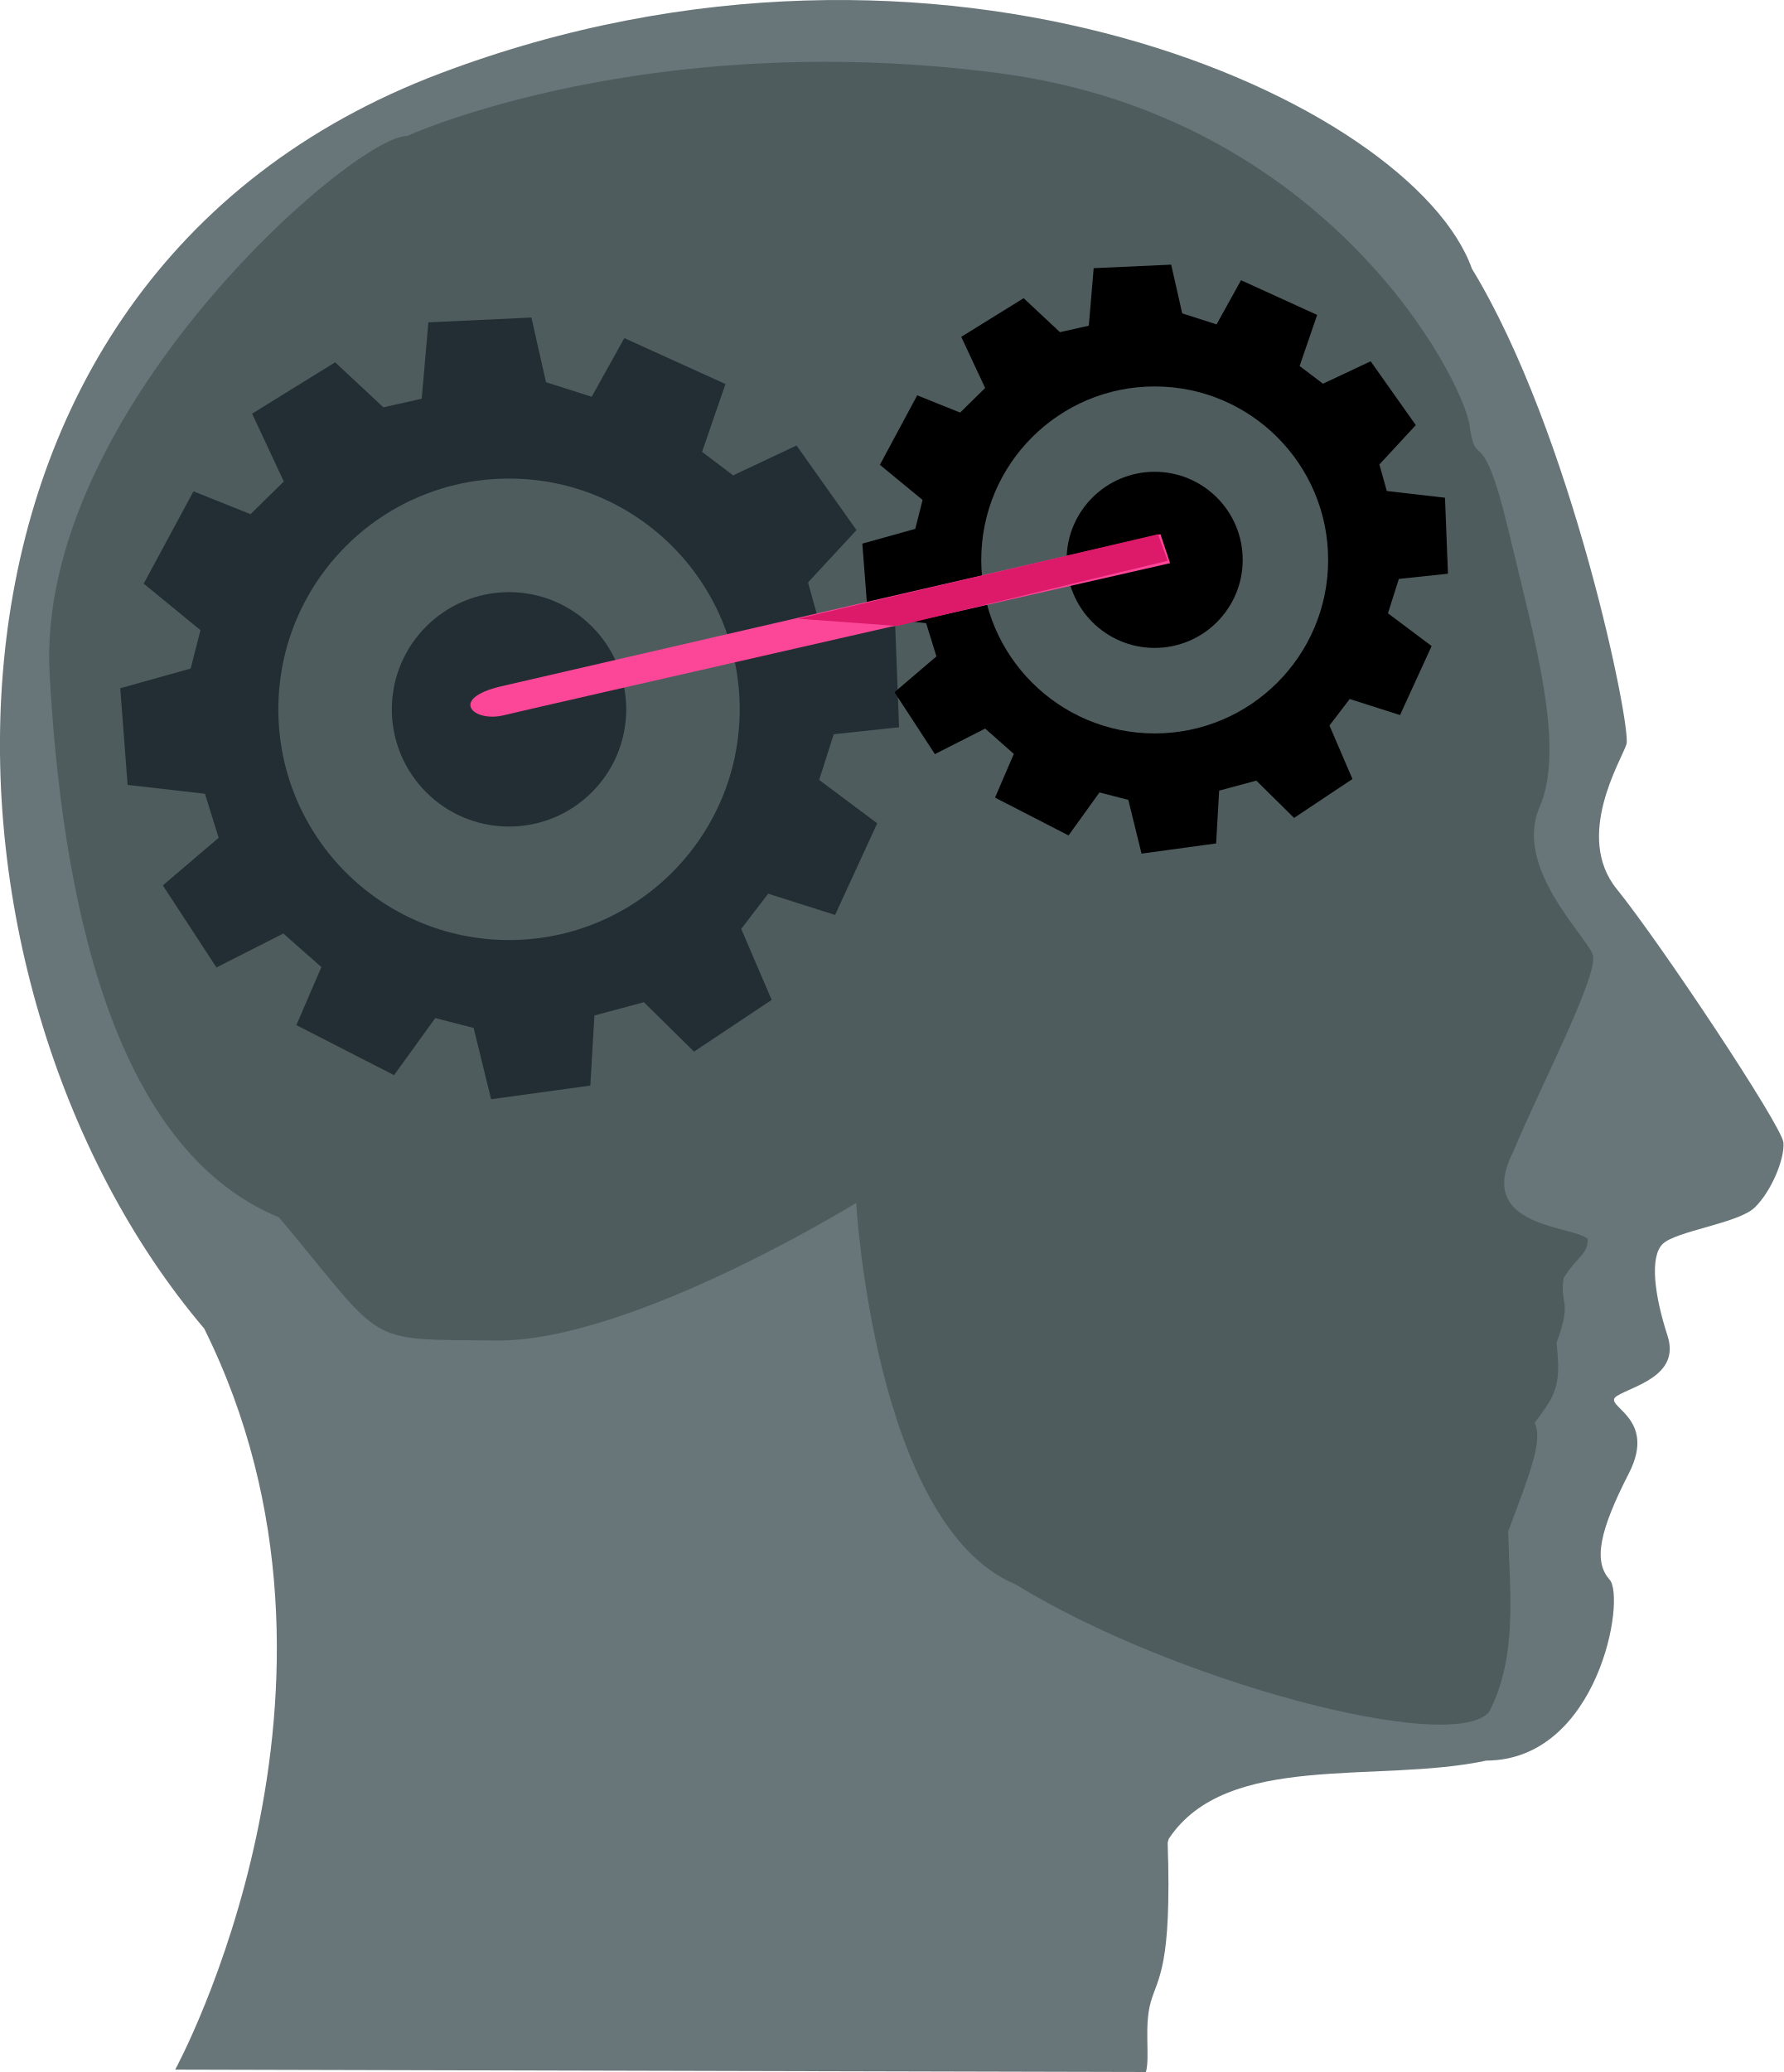
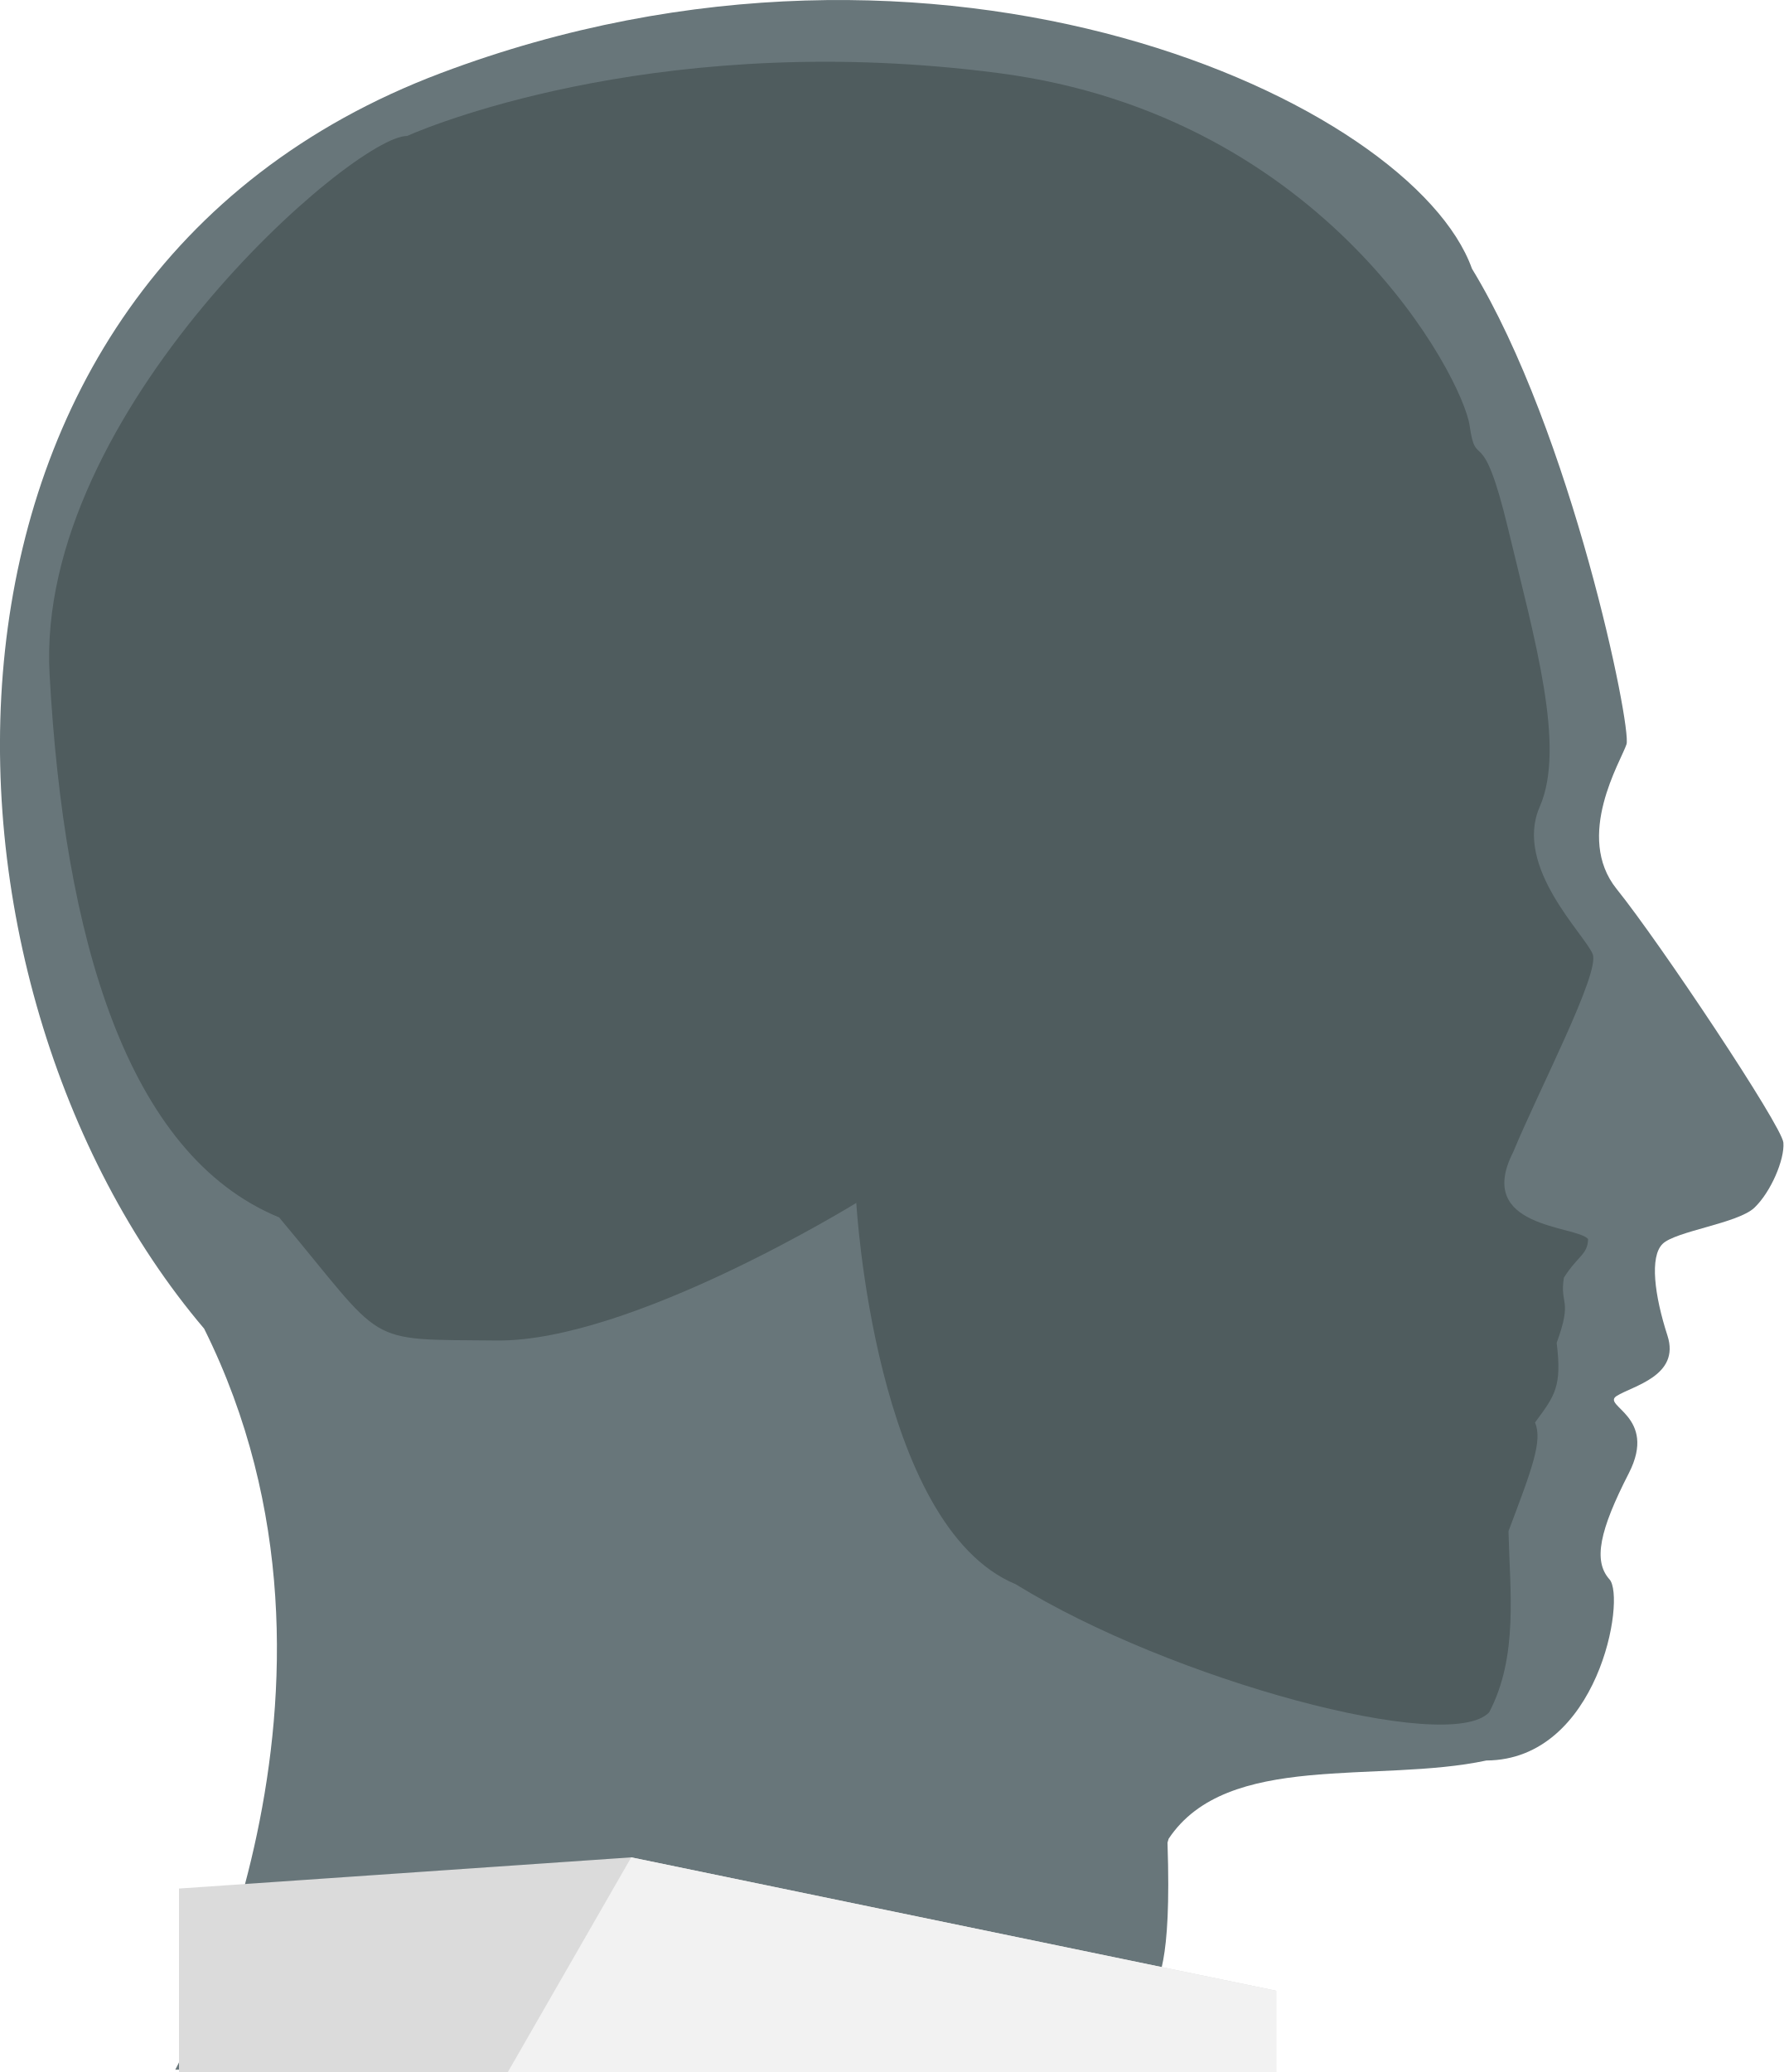
- <svg xmlns="http://www.w3.org/2000/svg" viewBox="0 0 766.3 890.02">
-   <defs>
-     <style>.cls-1{fill:none;}.cls-2{clip-path:url(#clip-path);}.cls-3{fill:#68767a;}.cls-4{fill:#4f5c5e;}.cls-5{fill:#222e33;}.cls-6{fill:#fc4799;}.cls-7{fill:#dd1969;}</style>
-     <clipPath id="clip-path" transform="translate(0 0)">
-       <rect class="cls-1" width="766.3" height="890.02" />
-     </clipPath>
-   </defs>
-   <g id="Layer_2" data-name="Layer 2">
-     <g id="page2">
-       <g id="Artwork_2" data-name="Artwork 2">
-         <g class="cls-2">
-           <g class="cls-2">
-             <path class="cls-3" d="M75.27,889s89.36-163.63,12.45-318.34C-38,422.68-48.63,121.21,189.4,31.42c215.36-81.24,417.51,12.56,443,84,42.93,70.41,68.67,197.24,66.4,204.28s-22.54,39.52-4.15,62.21,71,101.71,71.59,108.88-5.4,21.32-12.45,28-33.77,10-39.43,15.55-3.55,22.08,2.08,39.41-15,21.58-21.79,25.92,17.8,8.58,5.19,33.19-15.37,37.74-8.3,45.63-4.7,77.48-52.91,77.77c-46.85,10-111.44-4.13-136.48,33.59-.17.54-.32,1.09-.47,1.66,1.84,53.8-4.27,57.92-7.26,68.44s-.25,23.58-2.08,30.07Z" transform="translate(0 0)" />
-             <path class="cls-4" d="M367.85,516.71s7.83,138.64,68.48,163.84c66.92,41.27,186.13,73.27,203.36,55,12.56-24,8.89-52.11,8.3-77.77,10.21-27,14.68-38.81,11.41-46.66,8.61-11.6,11.6-15.36,9.34-34.22,7-19.18,1.15-16,3.11-28,6.09-9.63,10.23-9.85,10.37-16.6-5.2-5.89-48.87-4.5-32.16-37.33,10.95-26.63,37.27-76.78,34.24-85s-34.06-37.49-22.82-63.26S659.38,275,648,227.41s-13.74-24.3-16.6-44.6-61.32-133-202.32-151.4-240.17,20.78-254.2,27C152,58.31,15.1,177,21.32,289.63S54.23,495.9,119.88,522.93c46.67,55.67,35.43,52.28,93.38,52.88s154.59-59.11,154.59-59.11" transform="translate(0 0)" />
-             <polygon class="cls-5" points="69.96 380.32 93.93 359.87 88.06 340.96 54.82 337.15 51.67 295.63 81.91 287.17 86.13 270.69 61.74 250.7 83.12 211.06 107.64 220.86 121.94 206.82 108.31 177.69 144 155.62 164.71 174.96 181.19 171.27 184.04 138.46 228.32 136.4 234.59 164.17 254.22 170.43 268.24 145.23 311.7 164.96 301.63 194.1 314.99 204.18 342.23 191.36 367.99 227.7 347.16 250.18 351.38 265.3 384.63 269.09 386.28 312.39 358.21 315.39 351.95 335.01 376.89 353.65 358.79 393.01 330.04 383.89 318.46 399.01 331.55 429.51 298.19 451.72 276.64 430.49 255.39 436.2 253.63 466.3 211 472.17 203.49 441.54 187.01 437.32 169.3 461.83 127.33 440.33 138.09 415.41 121.74 400.99 93 415.57 69.96 380.32" />
-             <path class="cls-4" d="M218.7,205.57a99.11,99.11,0,1,1-99.11,99.11,99.11,99.11,0,0,1,99.11-99.11" transform="translate(0 0)" />
-             <path class="cls-5" d="M218.7,254.35a50.35,50.35,0,1,1-50.35,50.35,50.35,50.35,0,0,1,50.35-50.35" transform="translate(0 0)" />
-             <polygon points="384.32 297.33 402.33 281.96 397.91 267.69 372.91 264.81 370.5 233.51 393.24 227.17 396.39 214.76 378.04 199.66 394.07 169.82 412.52 177.22 423.26 166.66 412.99 144.69 439.8 128.09 455.39 142.67 467.79 139.91 469.9 115.19 503.19 113.68 507.93 134.61 522.69 139.34 533.21 120.37 565.91 135.27 558.37 157.22 568.41 164.82 588.89 155.19 608.29 182.6 592.64 199.52 595.83 210.91 620.83 213.8 622.11 246.43 601.01 248.67 596.33 263.44 615.09 277.51 601.51 307.15 579.89 300.26 571.2 311.64 581.07 334.63 555.99 351.33 539.78 335.31 523.8 339.61 522.5 362.29 490.45 366.67 484.78 343.59 472.38 340.39 459.09 358.86 427.51 342.62 435.58 323.84 423.27 312.96 401.67 323.93 384.32 297.33" />
-             <path class="cls-4" d="M496.11,166a74.52,74.52,0,1,1-74.52,74.52A74.52,74.52,0,0,1,496.11,166" transform="translate(0 0)" />
-             <path d="M496.09,202.65a37.83,37.83,0,1,1-37.83,37.83,37.83,37.83,0,0,1,37.83-37.83" transform="translate(0 0)" />
-             <path class="cls-6" d="M215.33,294.8c22.82-5.31,283.25-65.33,283.25-65.33l4.15,12.44s-273.42,62.17-286.36,65.34-23.86-7.13-1-12.46" transform="translate(0 0)" />
-             <polygon class="cls-7" points="342.95 265.77 385.49 268.88 501.69 240.88 497.54 229.47 342.95 265.77" />
-           </g>
-         </g>
-       </g>
-     </g>
-   </g>
+ <svg xmlns="http://www.w3.org/2000/svg" version="1.1" id="Layer_1" x="0px" y="0px" viewBox="0 0 766.3 890" style="enable-background:new 0 0 766.3 890;" xml:space="preserve">
+   <style type="text/css">
+ 	.st0{fill:#68767A;}
+ 	.st1{fill:#4F5C5E;}
+ 	.st2{fill:#DBDBDB;}
+ 	.st3{fill:#F2F2F2;}
+ </style>
+   <path class="st0" d="M75.3,889c0,0,89.4-163.6,12.4-318.3C-38,422.7-48.6,121.2,189.4,31.4c215.4-81.2,417.5,12.6,443,84  c42.9,70.4,68.7,197.2,66.4,204.3s-22.5,39.5-4.2,62.2s71,101.7,71.6,108.9s-5.4,21.3-12.5,28s-33.8,10-39.4,15.5  s-3.5,22.1,2.1,39.4s-15,21.6-21.8,25.9s17.8,8.6,5.2,33.2s-15.4,37.7-8.3,45.6s-4.7,77.5-52.9,77.8c-46.8,10-111.4-4.1-136.5,33.6  c-0.2,0.5-0.3,1.1-0.5,1.7c1.8,53.8-4.3,57.9-7.3,68.4s-0.2,23.6-2.1,30.1L75.3,889z" />
+   <path class="st1" d="M367.9,516.7c0,0,7.8,138.6,68.5,163.8c66.9,41.3,186.1,73.3,203.4,55c12.6-24,8.9-52.1,8.3-77.8  c10.2-27,14.7-38.8,11.4-46.7c8.6-11.6,11.6-15.4,9.3-34.2c7-19.2,1.2-16,3.1-28c6.1-9.6,10.2-9.8,10.4-16.6  c-5.2-5.9-48.9-4.5-32.2-37.3c11-26.6,37.3-76.8,34.2-85s-34.1-37.5-22.8-63.3S659.4,275,648,227.4s-13.7-24.3-16.6-44.6  s-61.3-133-202.3-151.4s-240.2,20.8-254.2,27C152,58.3,15.1,177,21.3,289.6s32.9,206.3,98.6,233.3c46.7,55.7,35.4,52.3,93.4,52.9  S367.8,516.7,367.9,516.7" />
+   <polygon class="st2" points="548.3,855.1 271.2,797.8 76.9,811.2 76.9,890 548.3,890 " />
+   <polygon class="st3" points="218.2,890 271.2,797.8 548.3,855.1 548.3,890 " />
</svg>
